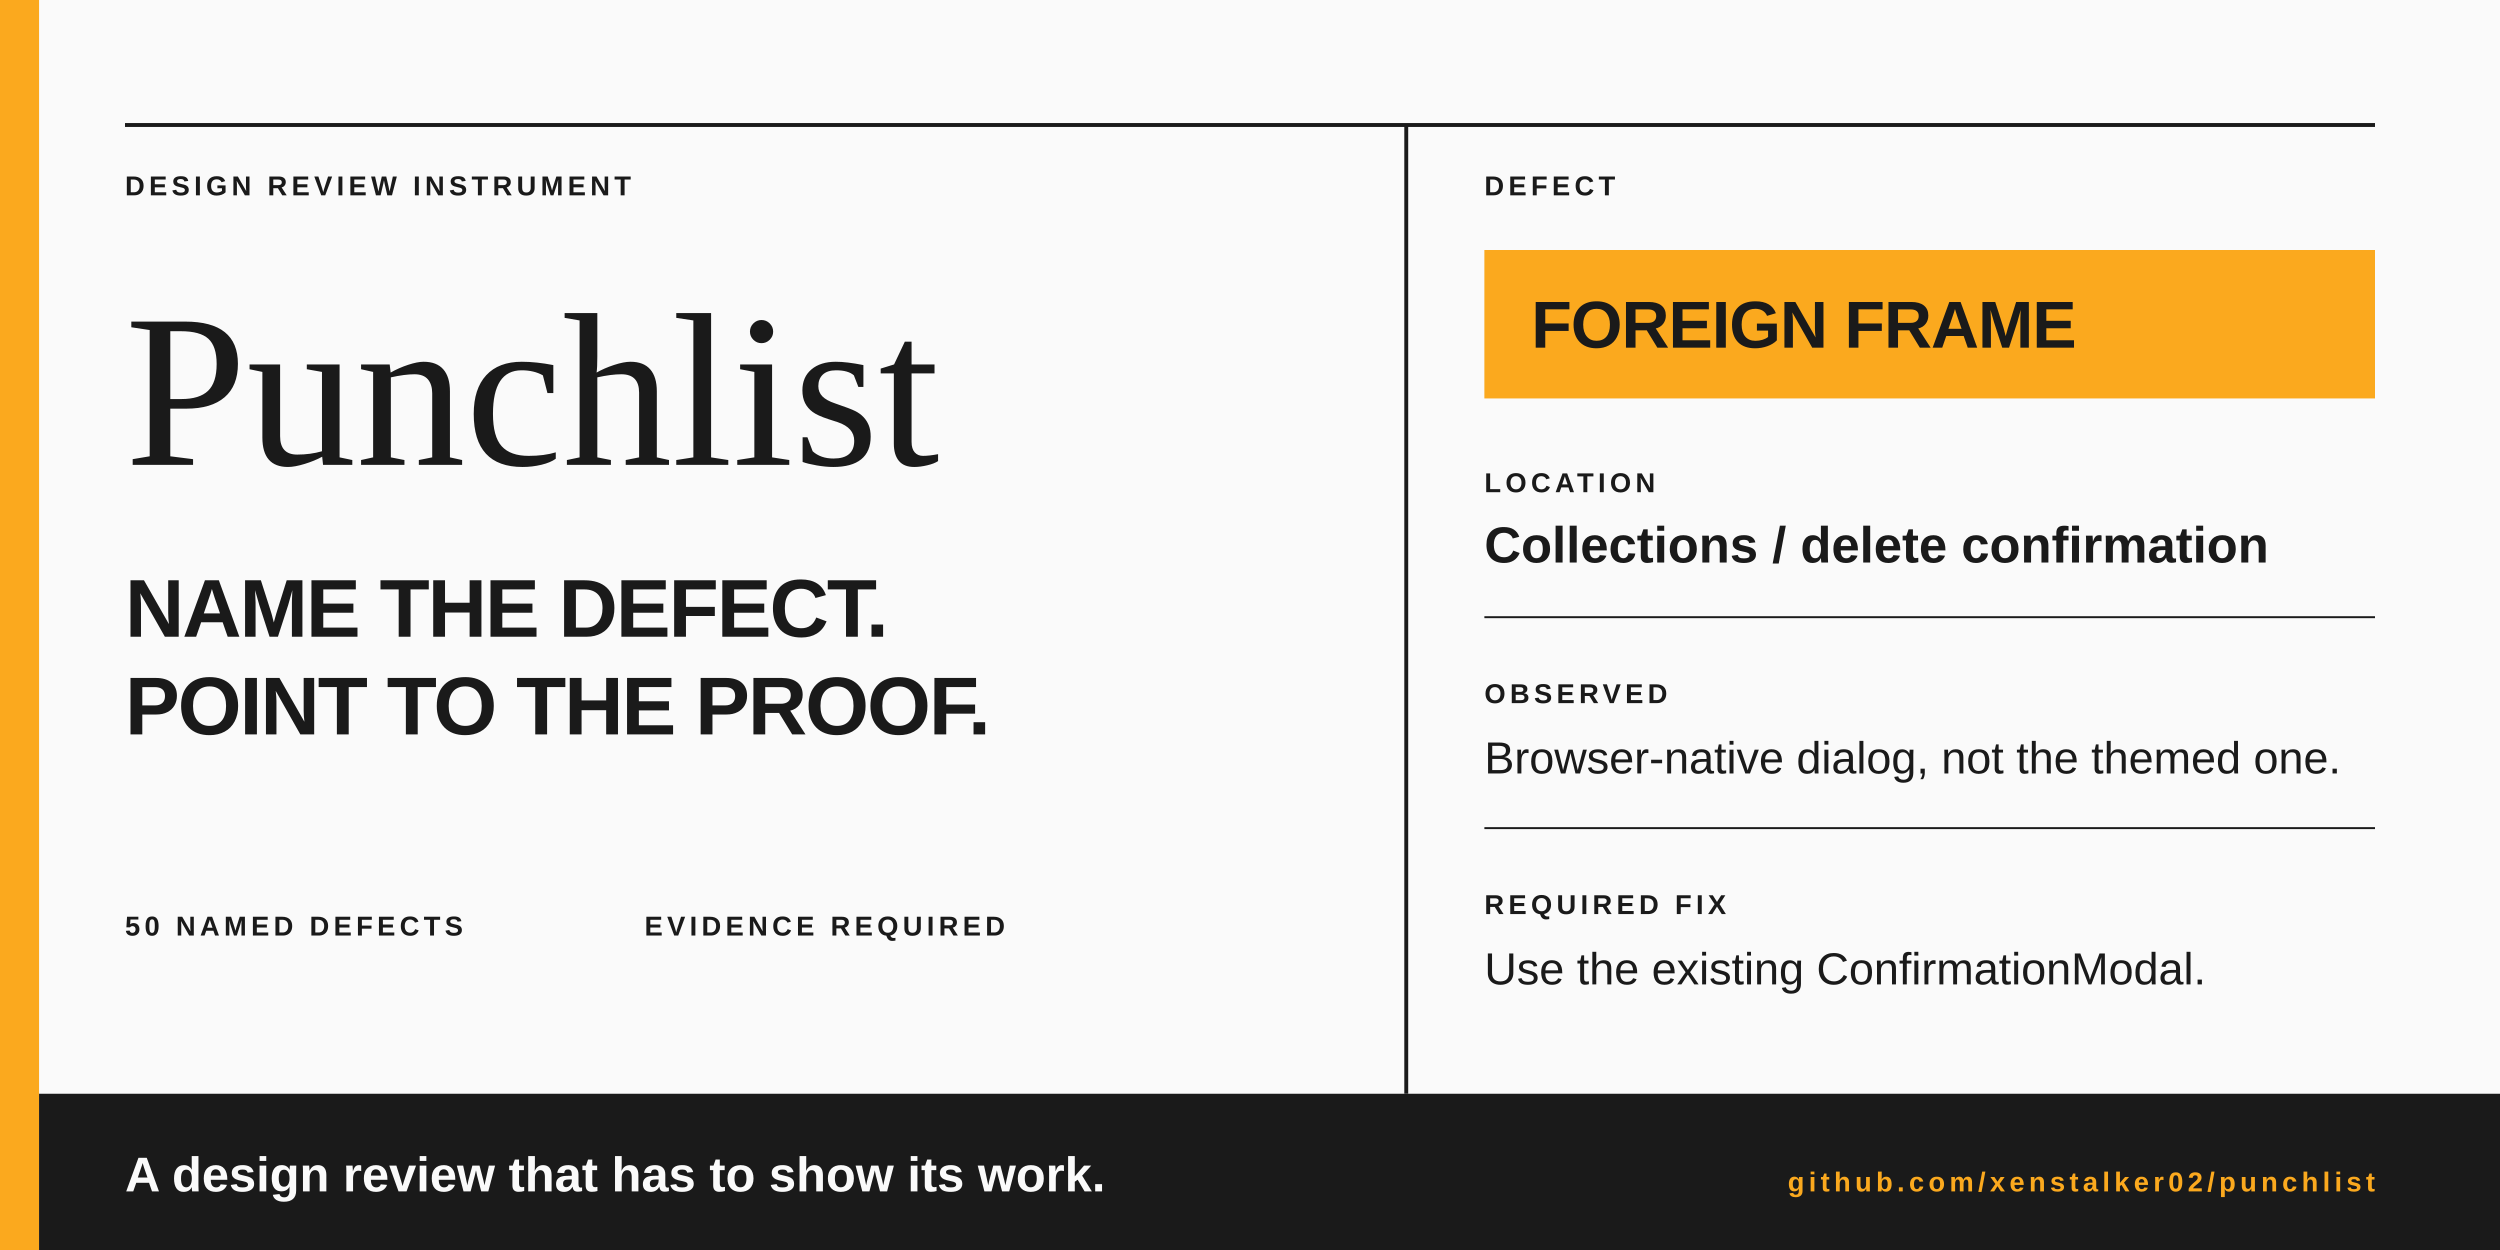
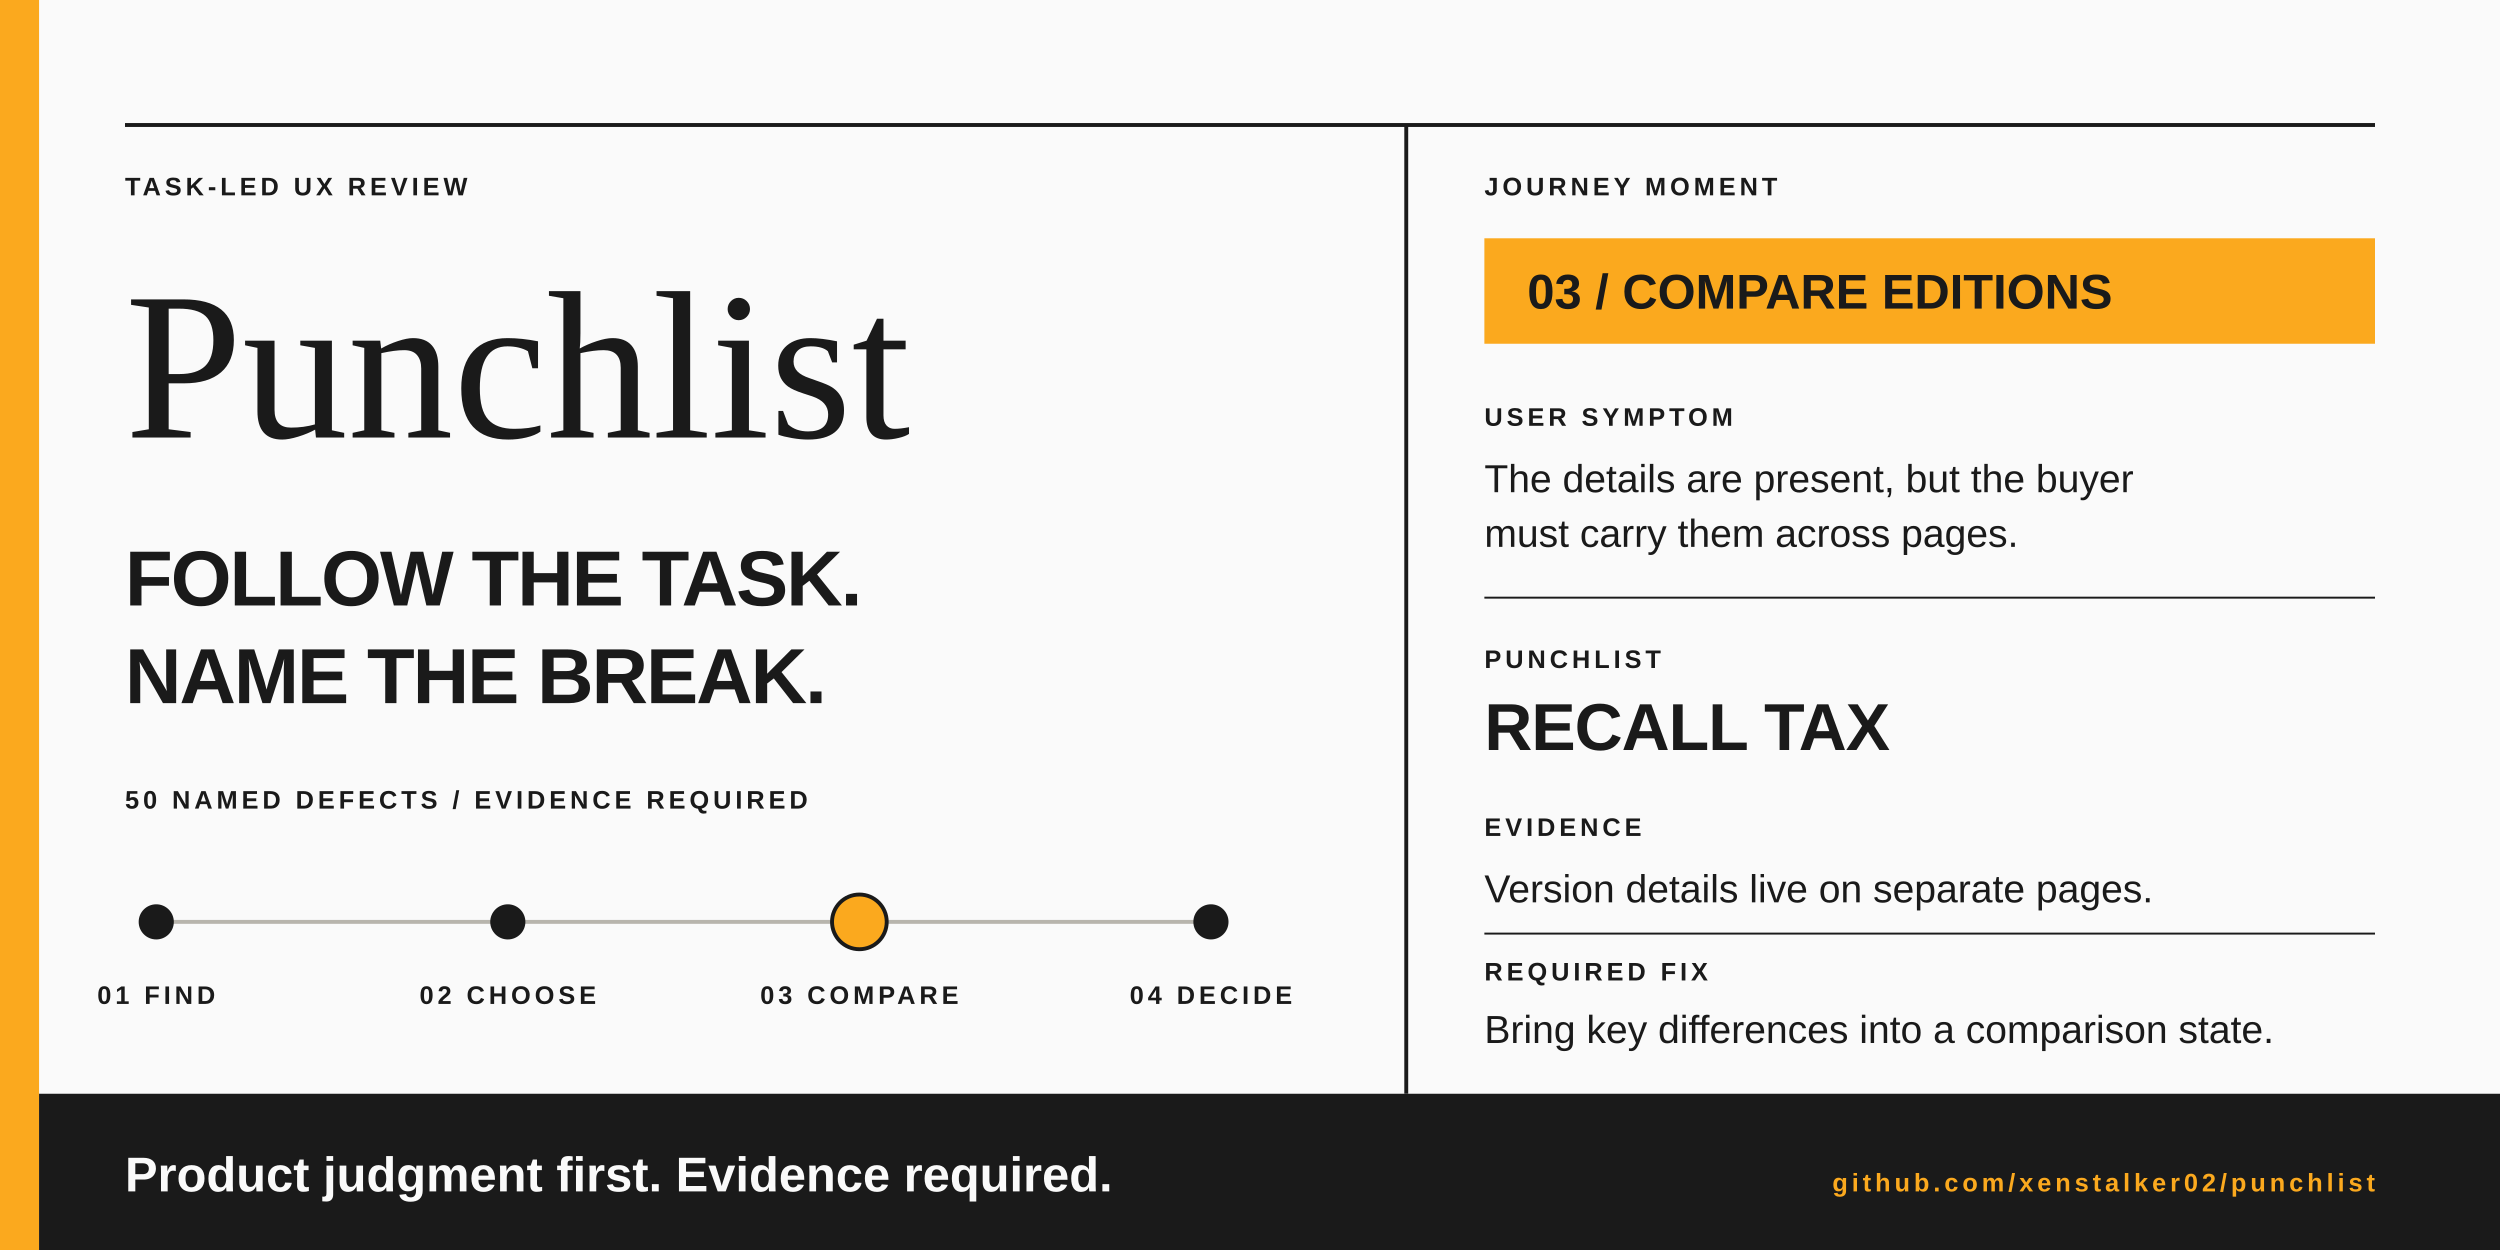
<svg xmlns="http://www.w3.org/2000/svg" width="1280" height="640" viewBox="0 0 1280 640" role="img" aria-labelledby="title description">
  <style>
    .sans { font-family: "Space Grotesk", "Arial", sans-serif; }
    .editorial { font-family: "Editorial New", "Times New Roman", serif; }
-     .label { font-size: 14px; font-weight: 700; letter-spacing: 2.2px; }
-     .field { font-size: 26px; font-weight: 600; }
-     .detail { font-size: 23px; font-weight: 400; }
+     .label { font-size: 13px; font-weight: 700; letter-spacing: 2px; }
+     .detail { font-size: 20px; font-weight: 400; }
  </style>
  <rect width="1280" height="640" fill="#FAFAFA" />
  <rect x="0" y="0" width="20" height="640" fill="#FBA91E" />
  <path d="M64 64H1216M720 64V560" fill="none" stroke="#1A1A1A" stroke-width="2" />
  <g fill="#1A1A1A">
-     <text x="64" y="100" class="sans label">DESIGN REVIEW INSTRUMENT</text>
-     <text x="64" y="238" class="editorial" font-size="112" font-weight="400">Punchlist</text>
-     <text x="64" y="326" class="sans" font-size="42" font-weight="700" letter-spacing="-1">NAME THE DEFECT.</text>
-     <text x="64" y="376" class="sans" font-size="42" font-weight="700" letter-spacing="-1">POINT TO THE PROOF.</text>
-     <text x="64" y="479" class="sans label">50 NAMED DEFECTS</text>
-     <text x="330" y="479" class="sans label">EVIDENCE REQUIRED</text>
+     <text x="64" y="100" class="sans label">TASK-LED UX REVIEW</text>
+     <text x="64" y="224" class="editorial" font-size="108" font-weight="400">Punchlist</text>
+     <text x="64" y="310" class="sans" font-size="40" font-weight="700" letter-spacing="-1">FOLLOW THE TASK.</text>
+     <text x="64" y="360" class="sans" font-size="40" font-weight="700" letter-spacing="-1">NAME THE BREAK.</text>
+     <text x="64" y="414" class="sans label">50 NAMED DEFECTS / EVIDENCE REQUIRED</text>
+     <path d="M80 472H620" fill="none" stroke="#B8B5AD" stroke-width="2" />
+     <circle cx="80" cy="472" r="9" fill="#1A1A1A" />
+     <circle cx="260" cy="472" r="9" fill="#1A1A1A" />
+     <circle cx="440" cy="472" r="14" fill="#FBA91E" stroke="#1A1A1A" stroke-width="2" />
+     <circle cx="620" cy="472" r="9" fill="#1A1A1A" />
+     <text x="80" y="514" class="sans label" text-anchor="middle">01 FIND</text>
+     <text x="260" y="514" class="sans label" text-anchor="middle">02 CHOOSE</text>
+     <text x="440" y="514" class="sans label" text-anchor="middle">03 COMPARE</text>
+     <text x="620" y="514" class="sans label" text-anchor="middle">04 DECIDE</text>
  </g>
  <g transform="translate(760 64)" fill="#1A1A1A">
-     <text x="0" y="36" class="sans label">DEFECT</text>
-     <rect x="0" y="64" width="456" height="76" fill="#FBA91E" />
-     <text x="24" y="114" class="sans" font-size="34" font-weight="700" letter-spacing="-.5">FOREIGN FRAME</text>
-     <text x="0" y="188" class="sans label">LOCATION</text>
-     <text x="0" y="224" class="sans field">Collections / delete confirmation</text>
-     <path d="M0 252H456" stroke="#1A1A1A" stroke-width="1" />
-     <text x="0" y="296" class="sans label">OBSERVED</text>
-     <text x="0" y="332" class="sans detail">Browser-native dialog, not the themed one.</text>
-     <path d="M0 360H456" stroke="#1A1A1A" stroke-width="1" />
-     <text x="0" y="404" class="sans label">REQUIRED FIX</text>
-     <text x="0" y="440" class="sans detail">Use the existing ConfirmationModal.</text>
+     <text x="0" y="36" class="sans label">JOURNEY MOMENT</text>
+     <rect x="0" y="58" width="456" height="54" fill="#FBA91E" />
+     <text x="22" y="94" class="sans" font-size="25" font-weight="700">03 / COMPARE EDITIONS</text>
+     <text x="0" y="154" class="sans label">USER SYMPTOM</text>
+     <text x="0" y="188" class="sans detail">The details are present, but the buyer</text>
+     <text x="0" y="216" class="sans detail">must carry them across pages.</text>
+     <path d="M0 242H456" stroke="#1A1A1A" stroke-width="1" />
+     <text x="0" y="278" class="sans label">PUNCHLIST</text>
+     <text x="0" y="320" class="sans" font-size="34" font-weight="700" letter-spacing="-.5">RECALL TAX</text>
+     <text x="0" y="364" class="sans label">EVIDENCE</text>
+     <text x="0" y="398" class="sans detail">Version details live on separate pages.</text>
+     <path d="M0 414H456" stroke="#1A1A1A" stroke-width="1" />
+     <text x="0" y="438" class="sans label">REQUIRED FIX</text>
+     <text x="0" y="470" class="sans detail">Bring key differences into a comparison state.</text>
  </g>
  <rect x="20" y="560" width="1260" height="80" fill="#1A1A1A" />
-   <text x="64" y="610" class="sans" font-size="25" font-weight="600" fill="#FAFAFA">A design review that has to show its work.</text>
+   <text x="64" y="610" class="sans" font-size="25" font-weight="600" fill="#FAFAFA">Product judgment first. Evidence required.</text>
  <text x="1216" y="610" class="sans label" text-anchor="end" fill="#FBA91E">github.com/xenstalker02/punchlist</text>
</svg>
